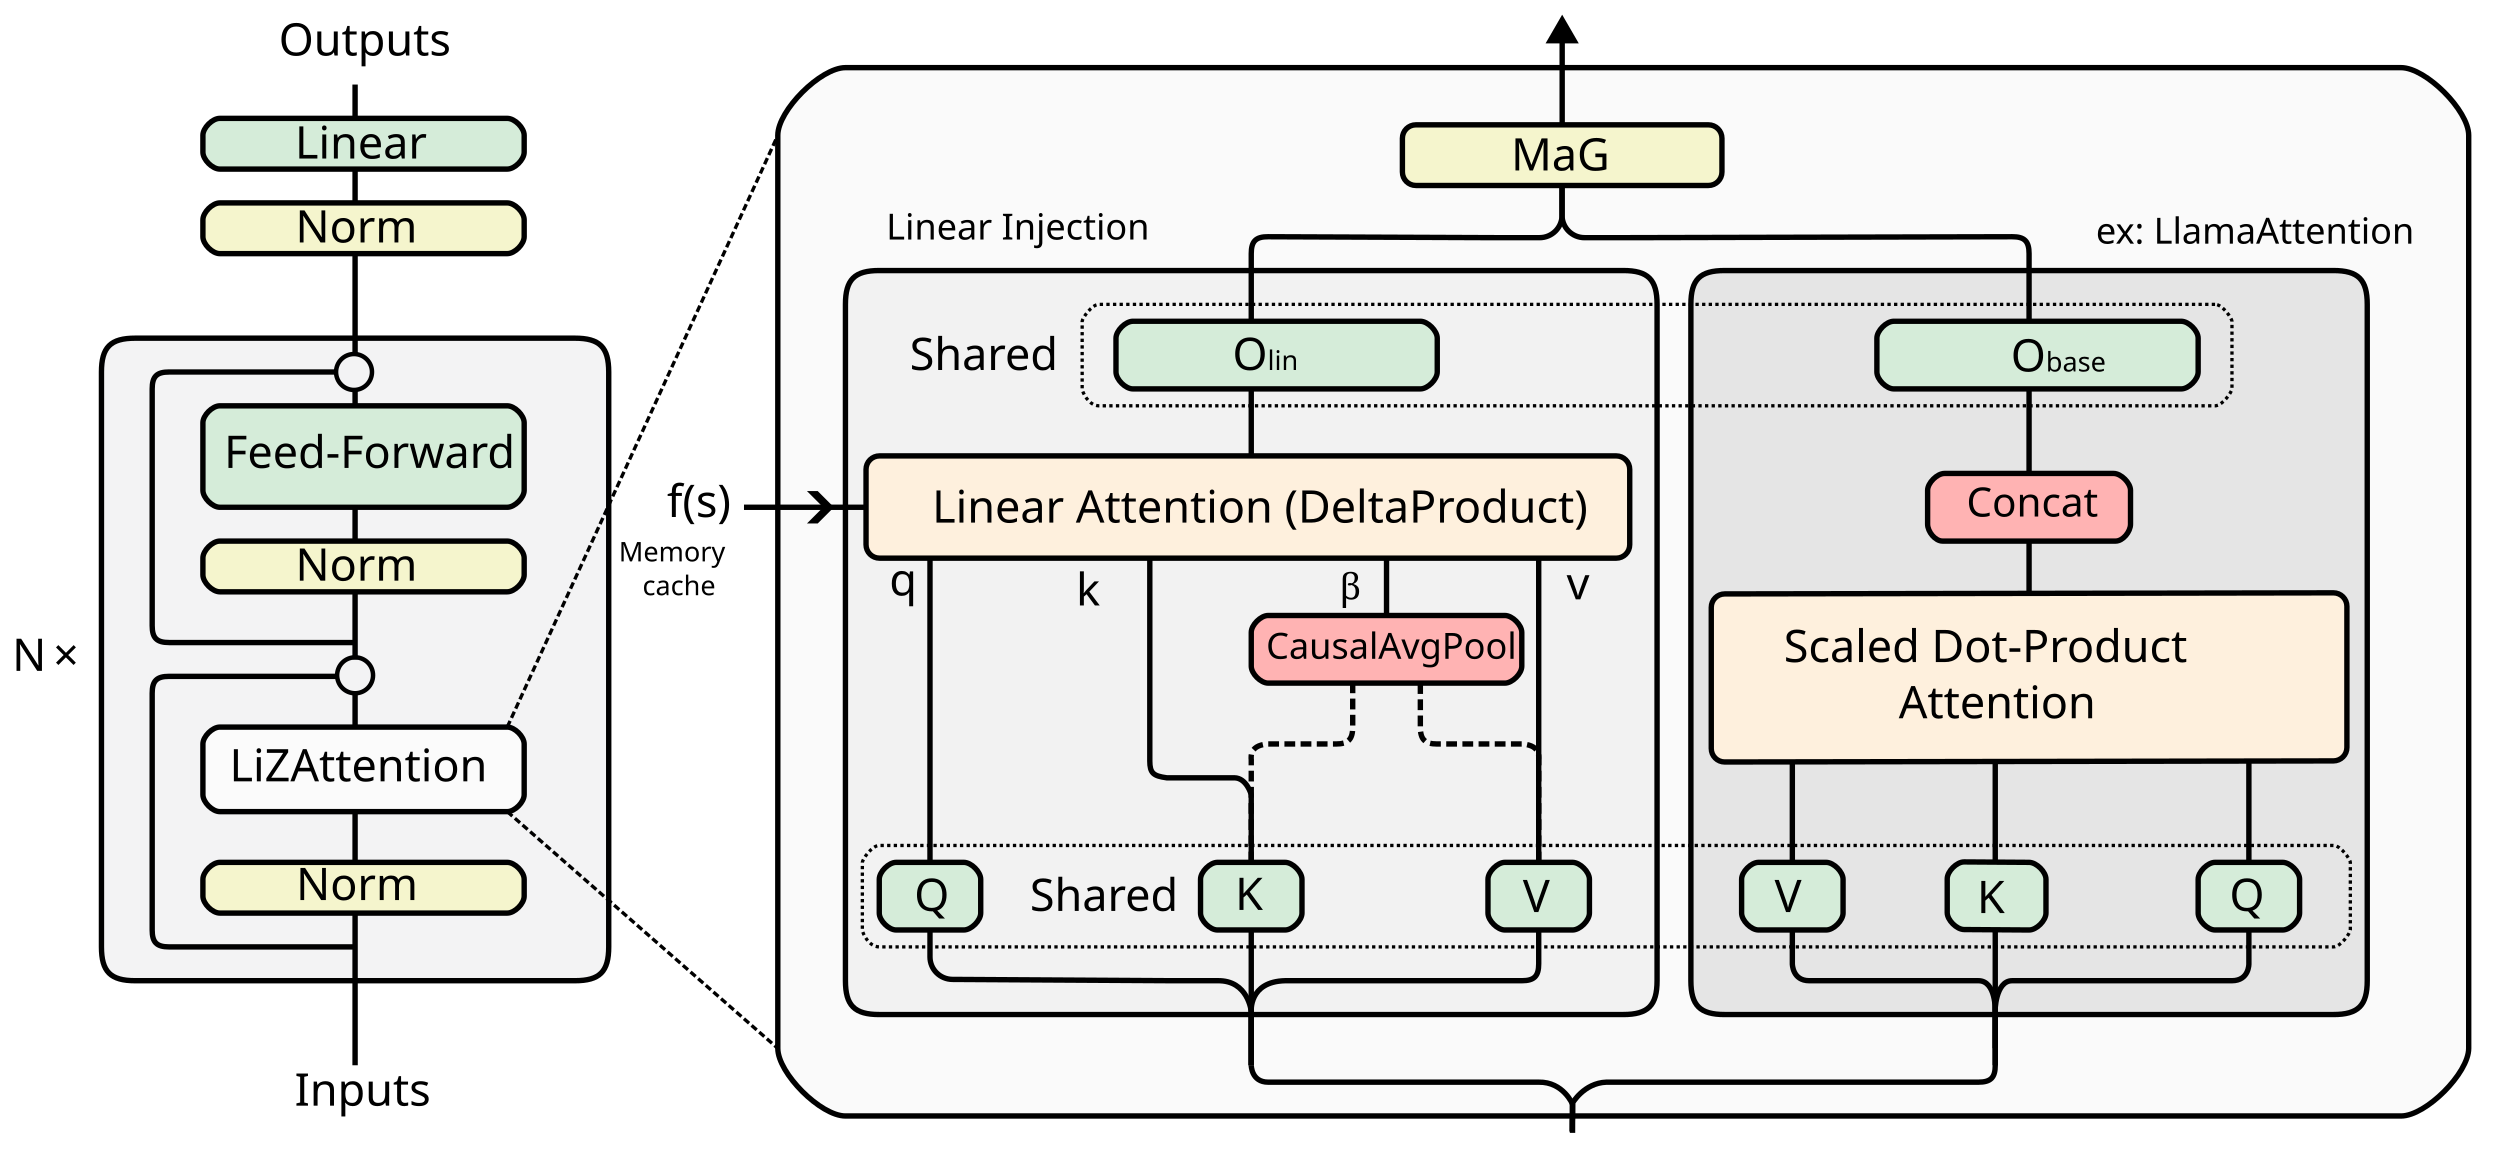
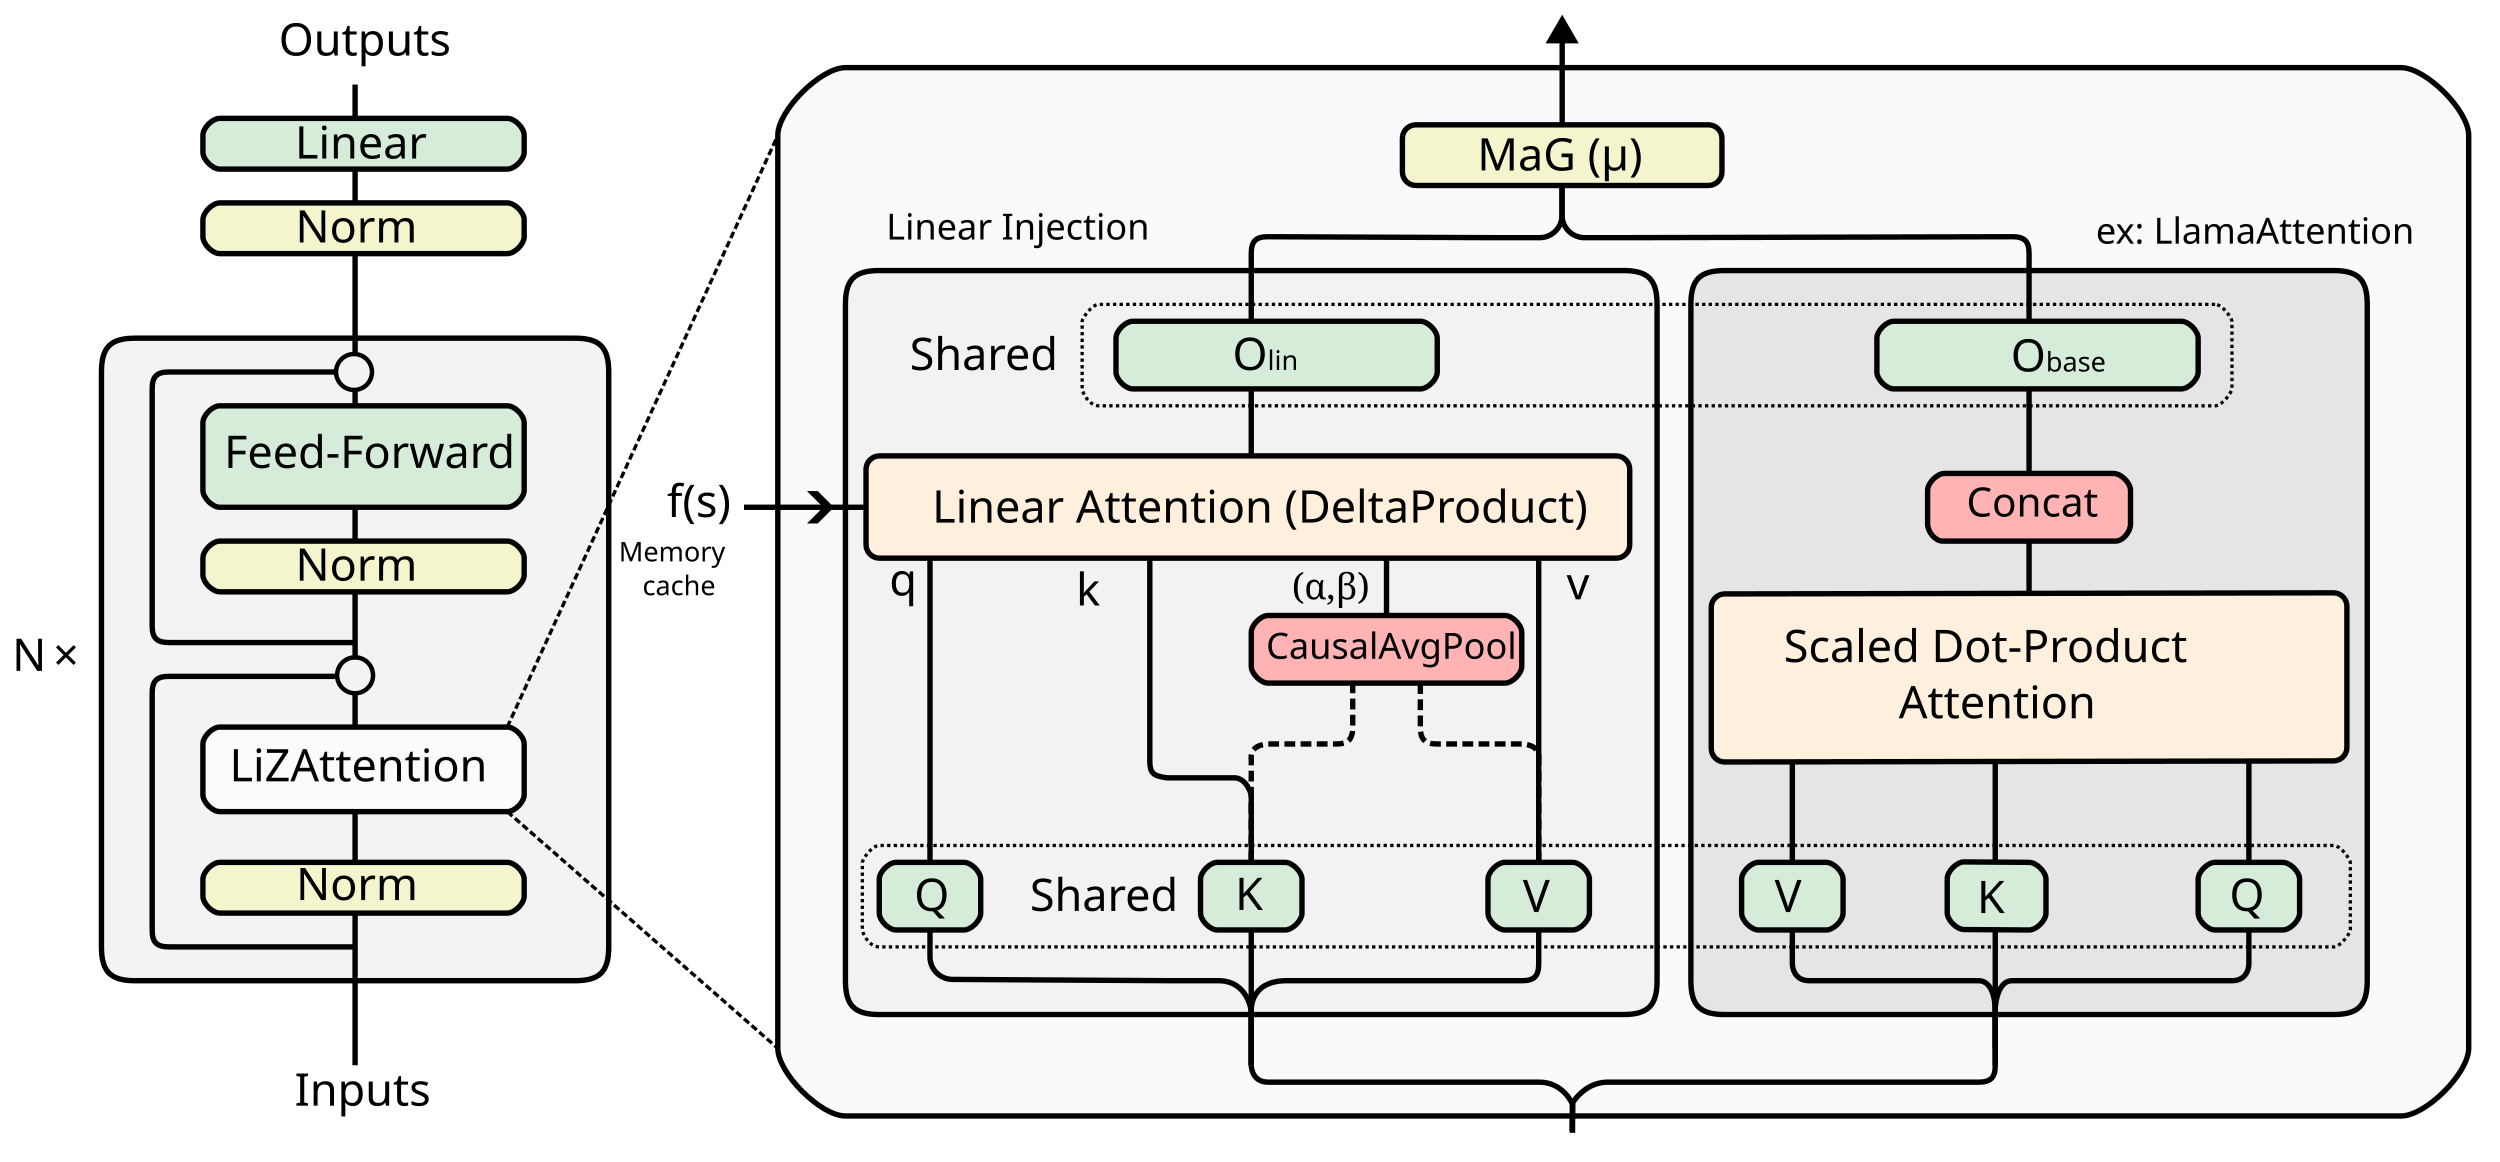
<svg xmlns="http://www.w3.org/2000/svg" version="1.1" id="svg2" width="739.257" height="343.426" viewBox="0 0 739.257 343.426">
  <defs id="defs6">
    <marker style="overflow:visible" id="TriangleStart" refX="0" refY="0" orient="auto-start-reverse" markerWidth="5.324" markerHeight="6.155" viewBox="0 0 5.324 6.155" preserveAspectRatio="xMidYMid">
      <path transform="scale(0.5)" style="fill:context-stroke;fill-rule:evenodd;stroke:context-stroke;stroke-width:1pt" d="M 5.77,0 -2.88,5 V -5 Z" id="path135" />
    </marker>
    <marker style="overflow:visible" id="Arrow4" refX="0" refY="0" orient="auto-start-reverse" markerWidth="5" markerHeight="6" viewBox="0 0 5 6" preserveAspectRatio="xMidYMid">
      <path style="fill:context-stroke;fill-rule:evenodd;stroke:none" d="m 1,0 -3,3 h -2 l 3,-3 -3,-3 h 2 z" id="path1741" />
    </marker>
    <rect x="43.6" y="86.323" width="766.903" height="521.003" id="rect663" />
    <clipPath clipPathUnits="userSpaceOnUse" id="clipPath1404">
      <g id="g1408">
        <path d="m 3.985,-5.585 c 0,2.201 -1.784,3.985 -3.985,3.985 -2.201,0 -3.985,-1.784 -3.985,-3.985 0,-2.201 1.784,-3.985 3.985,-3.985 2.201,0 3.985,1.784 3.985,3.985 z" id="path1406" />
      </g>
    </clipPath>
    <clipPath clipPathUnits="userSpaceOnUse" id="clipPath1424">
      <g id="g1428">
        <path d="m 3.985,63.971 c 0,2.201 -1.784,3.985 -3.985,3.985 -2.201,0 -3.985,-1.784 -3.985,-3.985 0,-2.201 1.784,-3.985 3.985,-3.985 2.201,0 3.985,1.784 3.985,3.985 z" id="path1426" />
      </g>
    </clipPath>
  </defs>
  <g id="g10" transform="matrix(1.333333,0,0,-1.333333,-25.36146,933.0923)">
    <path d="M 146.521,624.819 H 49.021 c -5.502,0 -7.5,-1.998 -7.5,-7.5 v -127.5 c 0,-5.502 1.998,-7.5 7.5,-7.5 H 146.521 c 5.502,0 7.5,1.998 7.5,7.5 v 127.5 c 0,5.502 -1.998,7.5 -7.5,7.5 z" style="fill:#f3f3f4;fill-opacity:1;fill-rule:nonzero;stroke:#000000;stroke-width:1.196;stroke-linecap:butt;stroke-linejoin:miter;stroke-miterlimit:10;stroke-dasharray:none;stroke-opacity:1" id="path22" />
    <text xml:space="preserve" transform="scale(1,-1)" style="font-style:normal;font-variant:normal;font-weight:normal;font-stretch:normal;font-size:9.963px;font-family:CMR10;-inkscape-font-specification:CMR10;writing-mode:lr-tb;fill:#000000;fill-opacity:1;fill-rule:nonzero;stroke:none" id="text38" x="21.715" y="-551.029">
      <tspan x="21.715" y="-551.029" id="tspan36" style="font-style:normal;font-variant:normal;font-weight:normal;font-stretch:normal;font-family:CMR10;-inkscape-font-specification:CMR10">N</tspan>
    </text>
    <text xml:space="preserve" transform="scale(1,-1)" style="font-style:normal;font-variant:normal;font-weight:normal;font-stretch:normal;font-size:9.963px;font-family:CMR10;-inkscape-font-specification:CMR10;writing-mode:lr-tb;fill:#000000;fill-opacity:1;fill-rule:nonzero;stroke:none" id="text42" x="30.806" y="-551.029">
      <tspan x="30.806" y="-551.029" id="tspan40" style="font-style:normal;font-variant:normal;font-weight:normal;font-stretch:normal;font-family:CMR10;-inkscape-font-specification:CMR10">×</tspan>
    </text>
    <text xml:space="preserve" transform="scale(1,-1)" style="font-style:normal;font-variant:normal;font-weight:normal;font-stretch:normal;font-size:9.963px;font-family:CMR10;-inkscape-font-specification:CMR10;writing-mode:lr-tb;fill:#000000;fill-opacity:1;fill-rule:nonzero;stroke:none" id="text58" x="84.354" y="-454.602">
      <tspan x="84.354 87.951 93.486 99.022 104.557 108.431" y="-454.602" id="tspan56">Inputs</tspan>
    </text>
    <path d="m 97.771,463.569 v 33.75" style="fill:none;stroke:#000000;stroke-width:1.196;stroke-linecap:butt;stroke-linejoin:miter;stroke-miterlimit:10;stroke-dasharray:none;stroke-opacity:1" id="path86" />
    <path d="M 131.521,538.569 H 67.771 c -1.651,0 -3.75,-2.099 -3.75,-3.75 v -11.25 c 0,-1.651 2.099,-3.75 3.75,-3.75 H 131.521 c 1.651,0 3.75,2.099 3.75,3.75 v 11.25 c 0,1.651 -2.099,3.75 -3.75,3.75 z" style="fill:#fbfbfb;fill-opacity:1;fill-rule:nonzero;stroke:#000000;stroke-width:1.196;stroke-linecap:butt;stroke-linejoin:miter;stroke-miterlimit:10;stroke-dasharray:none;stroke-opacity:1" id="path98" />
    <text xml:space="preserve" transform="scale(1,-1)" style="font-style:normal;font-variant:normal;font-weight:normal;font-stretch:normal;font-size:9.963px;font-family:CMR10;-inkscape-font-specification:CMR10;writing-mode:lr-tb;fill:#000000;fill-opacity:1;fill-rule:nonzero;stroke:none" id="text108" x="69.922" y="-526.539">
      <tspan x="69.922 76.148 78.916 85.004 92.197 96.071 99.946 104.373 109.63 113.504 116.272 121.253" y="-526.539" id="tspan106">LiZAttention</tspan>
    </text>
    <path d="m 97.771,508.569 v 11.25" style="fill:none;stroke:#000000;stroke-width:1.196;stroke-linecap:butt;stroke-linejoin:miter;stroke-miterlimit:10;stroke-dasharray:none;stroke-opacity:1" id="path116" />
    <path d="M 97.771,489.819 H 56.521 c -2.751,0 -3.75,0.999 -3.75,3.75 l 0,52.5 c 0,2.751 0.999,3.75 3.75,3.75 h 37.5" style="fill:none;stroke:#000000;stroke-width:1.196;stroke-linecap:butt;stroke-linejoin:miter;stroke-miterlimit:10;stroke-dasharray:none;stroke-opacity:1" id="path176" />
    <path d="m 97.771,579.819 v 7.5" style="fill:none;stroke:#000000;stroke-width:1.196;stroke-linecap:butt;stroke-linejoin:miter;stroke-miterlimit:10;stroke-dasharray:none;stroke-opacity:1" id="path200" />
    <path d="m 97.771,553.569 v 15" style="fill:none;stroke:#000000;stroke-width:1.196;stroke-linecap:butt;stroke-linejoin:miter;stroke-miterlimit:10;stroke-dasharray:none;stroke-opacity:1" id="path200-2" />
    <path d="m 97.771,538.569 v 7.5" style="fill:none;stroke:#000000;stroke-width:1.196;stroke-linecap:butt;stroke-linejoin:miter;stroke-miterlimit:10;stroke-dasharray:none;stroke-opacity:1" id="path200-2-9" />
    <path d="m 101.521,617.319 c 0,2.201 -1.784,3.985 -3.985,3.985 -2.201,0 -3.985,-1.784 -3.985,-3.985 0,-2.201 1.784,-3.985 3.985,-3.985 2.201,0 3.985,1.784 3.985,3.985 z" style="fill:none;stroke:#000000;stroke-width:0.996;stroke-linecap:butt;stroke-linejoin:miter;stroke-miterlimit:10;stroke-dasharray:none;stroke-opacity:1" id="path216" />
    <path d="m 101.756,550.054 c 0,2.201 -1.784,3.985 -3.985,3.985 -2.201,0 -3.985,-1.784 -3.985,-3.985 0,-2.201 1.784,-3.985 3.985,-3.985 2.201,0 3.985,1.784 3.985,3.985 z" style="fill:none;stroke:#000000;stroke-width:0.996;stroke-linecap:butt;stroke-linejoin:miter;stroke-miterlimit:10;stroke-dasharray:none;stroke-opacity:1" id="path216-1" />
    <path d="M 131.521,654.819 H 67.771 c -1.651,0 -3.75,-2.099 -3.75,-3.75 v -3.75 c 0,-1.651 2.099,-3.75 3.75,-3.75 H 131.521 c 1.651,0 3.75,2.099 3.75,3.75 v 3.75 c 0,1.651 -2.099,3.75 -3.75,3.75 z" style="fill:#f5f5cd;fill-opacity:1;fill-rule:nonzero;stroke:#000000;stroke-width:1.196;stroke-linecap:butt;stroke-linejoin:miter;stroke-miterlimit:10;stroke-dasharray:none;stroke-opacity:1" id="path228" />
    <text xml:space="preserve" transform="scale(1,-1)" style="font-style:normal;font-variant:normal;font-weight:normal;font-stretch:normal;font-size:9.963px;font-family:CMR10;-inkscape-font-specification:CMR10;writing-mode:lr-tb;fill:#000000;fill-opacity:1;fill-rule:nonzero;stroke:none" id="text238" x="62.545" y="-646.038">
      <tspan x="84.547 92.019 97 100.902" id="tspan236">Norm</tspan>
    </text>
    <path d="m 97.771,609.819 v 3.75" style="fill:none;stroke:#000000;stroke-width:1.196;stroke-linecap:butt;stroke-linejoin:miter;stroke-miterlimit:10;stroke-dasharray:none;stroke-opacity:1" id="path246" />
    <path d="M 97.771,557.319 H 56.521 c -2.751,0 -3.75,0.999 -3.75,3.75 v 52.5 c 0,2.751 0.999,3.75 3.75,3.75 h 36.75" style="fill:none;stroke:#000000;stroke-width:1.196;stroke-linecap:butt;stroke-linejoin:miter;stroke-miterlimit:10;stroke-dasharray:none;stroke-opacity:1" id="path250" />
    <path d="M 131.521,673.569 H 67.771 c -1.651,0 -3.75,-2.099 -3.75,-3.75 v -3.75 c 0,-1.651 2.099,-3.75 3.75,-3.75 H 131.521 c 1.651,0 3.75,2.099 3.75,3.75 v 3.75 c 0,1.651 -2.099,3.75 -3.75,3.75 z" style="fill:#d5ecd9;fill-opacity:1;fill-rule:nonzero;stroke:#000000;stroke-width:1.196;stroke-linecap:butt;stroke-linejoin:miter;stroke-miterlimit:10;stroke-dasharray:none;stroke-opacity:1" id="path256" />
    <text xml:space="preserve" transform="scale(1,-1)" style="font-style:normal;font-variant:normal;font-weight:normal;font-stretch:normal;font-size:9.963px;font-family:CMR10;-inkscape-font-specification:CMR10;writing-mode:lr-tb;fill:#000000;fill-opacity:1;fill-rule:nonzero;stroke:none" id="text266" x="84.437" y="-664.657">
      <tspan x="84.437 90.663 93.431 98.966 103.393 108.375" y="-664.657" id="tspan264">Linear</tspan>
    </text>
    <path d="m 97.771,621.069 0,22.5" style="fill:none;stroke:#000000;stroke-width:1.196;stroke-linecap:butt;stroke-linejoin:miter;stroke-miterlimit:10;stroke-dasharray:none;stroke-opacity:1" id="path274" />
    <path d="m 97.771,654.819 v 7.5" style="fill:none;stroke:#000000;stroke-width:1.196;stroke-linecap:butt;stroke-linejoin:miter;stroke-miterlimit:10;stroke-dasharray:none;stroke-opacity:1" id="path284" />
    <text xml:space="preserve" transform="scale(1,-1)" style="font-style:normal;font-variant:normal;font-weight:normal;font-stretch:normal;font-size:9.963px;font-family:CMR10;-inkscape-font-specification:CMR10;writing-mode:lr-tb;fill:#000000;fill-opacity:1;fill-rule:nonzero;stroke:none" id="text296" x="80.832" y="-687.5">
      <tspan x="80.832 88.581 94.117 97.991 103.526 109.061 112.936" y="-687.5" id="tspan294">Outputs</tspan>
    </text>
    <path d="m 97.771,673.569 v 7.5" style="fill:none;stroke:#000000;stroke-width:1.196;stroke-linecap:butt;stroke-linejoin:miter;stroke-miterlimit:10;stroke-dasharray:none;stroke-opacity:1" id="path304" />
    <path d="M 551.521,684.819 H 206.521 c -5.502,0 -15,-9.498 -15,-15 v -202.5 c 0,-5.502 9.498,-15 15,-15 h 345 c 5.502,0 15,9.498 15,15 v 202.5 c 0,5.502 -9.498,15 -15,15 z" style="fill:#fafafa;fill-opacity:1;fill-rule:nonzero;stroke:#000000;stroke-width:1.196;stroke-linecap:butt;stroke-linejoin:miter;stroke-miterlimit:10;stroke-dasharray:none;stroke-opacity:1" id="path316" />
    <path d="M 536.521,639.819 H 401.521 c -5.502,0 -7.5,-1.998 -7.5,-7.5 l 1e-5,-150 c 0,-5.502 1.998,-7.5 7.5,-7.5 l 135,-10e-6 c 5.502,0 7.5,1.998 7.5,7.5 l 0,150 c 0,5.502 -1.998,7.5 -7.5,7.5 z" style="fill:#e5e5e5;fill-opacity:1;fill-rule:nonzero;stroke:#000000;stroke-width:1.196;stroke-linecap:butt;stroke-linejoin:miter;stroke-miterlimit:10;stroke-dasharray:none;stroke-dashoffset:0;stroke-opacity:1" id="path316-5" />
    <path d="m 379.021,639.819 h -165 c -5.502,0 -7.5,-1.998 -7.5,-7.5 l 0,-150 c 0,-5.502 1.998,-7.5 7.5,-7.5 h 165 c 5.502,0 7.5,1.998 7.5,7.5 l 0,150 c 0,5.502 -1.998,7.5 -7.5,7.5 z" style="fill:#f2f2f2;fill-opacity:1;fill-rule:nonzero;stroke:#000000;stroke-width:1.196;stroke-linecap:butt;stroke-linejoin:miter;stroke-miterlimit:10;stroke-dasharray:none;stroke-dashoffset:0;stroke-opacity:1" id="path316-5-9" />
    <path d="m 360.271,508.569 v 22.5 c -0.138,0.097 1.008,3.484 -3.75,3.75 h -3.75 -15 c -2.751,0 -3.75,0.999 -3.75,3.75 l 0,9.75" style="fill:none;stroke:#000000;stroke-width:1.196;stroke-linecap:butt;stroke-linejoin:miter;stroke-miterlimit:10;stroke-dasharray:2.391, 1.196;stroke-dashoffset:0;stroke-opacity:1" id="path670-3-3" />
    <path d="m 334.021,628.569 h -63.75 c -1.651,0 -3.75,-2.099 -3.75,-3.75 v -7.5 c 0,-1.651 2.099,-3.75 3.75,-3.75 h 63.75 c 1.651,0 3.75,2.099 3.75,3.75 v 7.5 c 0,1.651 -2.099,3.75 -3.75,3.75 z" style="fill:#d5ecd9;fill-opacity:1;fill-rule:nonzero;stroke:#000000;stroke-width:1.196;stroke-linecap:butt;stroke-linejoin:miter;stroke-miterlimit:10;stroke-dasharray:none;stroke-opacity:1" id="path696-5-3" />
    <path d="M 377.467,598.711 H 214.077 c -1.651,0 -2.989,-1.338 -2.989,-2.989 v -16.7 c 0,-1.651 1.338,-2.989 2.989,-2.989 H 377.467 c 1.651,0 2.989,1.338 2.989,2.989 v 16.7 c 0,1.651 -1.338,2.989 -2.989,2.989 z" style="fill:#fef0dd;fill-opacity:1;fill-rule:nonzero;stroke:#000000;stroke-width:1.196;stroke-linecap:butt;stroke-linejoin:miter;stroke-miterlimit:10;stroke-dasharray:none;stroke-opacity:1" id="path328" />
    <text xml:space="preserve" transform="scale(1,-1)" style="font-style:normal;font-variant:normal;font-weight:normal;font-stretch:normal;font-size:9.963px;font-family:CMR10;-inkscape-font-specification:CMR10;writing-mode:lr-tb;fill:#000000;fill-opacity:1;fill-rule:nonzero;stroke:none" id="text338" x="225.747" y="-583.913">
      <tspan id="tspan336" x="225.747" y="-583.913">Linear Attention (DeltaProduct)</tspan>
    </text>
    <path d="m 536.521,568.343 -134.991,-0.241 c -1.651,-0.003 -2.989,-1.338 -2.989,-2.989 v -31.296 c 0,-1.651 1.338,-2.992 2.989,-2.989 l 134.991,0.241 c 1.651,0.003 2.989,1.338 2.989,2.989 v 31.296 c 0,1.651 -1.338,2.992 -2.989,2.989 z" style="fill:#fef0dd;fill-opacity:1;fill-rule:nonzero;stroke:#000000;stroke-width:1.196;stroke-linecap:butt;stroke-linejoin:miter;stroke-miterlimit:10;stroke-dasharray:none;stroke-opacity:1" id="path328-2" />
    <text xml:space="preserve" transform="scale(1,-1)" style="font-style:normal;font-variant:normal;font-weight:normal;font-stretch:normal;font-size:9.963px;font-family:CMR10;-inkscape-font-specification:CMR10;writing-mode:lr-tb;fill:#000000;fill-opacity:1;fill-rule:nonzero;stroke:none" id="text338-3" x="468.437" y="-552.981">
      <tspan id="tspan336-7" x="468.437" y="-552.981" style="text-align:center;text-anchor:middle">Scaled Dot-Product</tspan>
      <tspan x="468.437" y="-540.528" id="tspan6583" style="text-align:center;text-anchor:middle">Attention</tspan>
    </text>
    <path d="m 326.521,561.069 v 7.5 7.5" style="fill:none;stroke:#000000;stroke-width:1.196;stroke-linecap:butt;stroke-linejoin:miter;stroke-miterlimit:10;stroke-dasharray:none;stroke-opacity:1" id="path418-3" />
    <path d="m 469.021,567.819 v 12" style="fill:none;stroke:#000000;stroke-width:1.196;stroke-linecap:butt;stroke-linejoin:miter;stroke-miterlimit:10;stroke-dasharray:none;stroke-opacity:1" id="path418-3-4" />
    <path d="m 469.021,592.569 v 21" style="fill:none;stroke:#000000;stroke-width:1.196;stroke-linecap:butt;stroke-linejoin:miter;stroke-miterlimit:10;stroke-dasharray:none;stroke-opacity:1" id="path418-3-4-8" />
    <text xml:space="preserve" transform="scale(1,-1)" style="font-style:normal;font-variant:normal;font-weight:normal;font-stretch:normal;font-size:9.963px;font-family:CMR10;-inkscape-font-specification:CMR10;writing-mode:lr-tb;fill:#000000;fill-opacity:1;fill-rule:nonzero;stroke:none" id="text448" x="366.462" y="-566.904">
      <tspan x="366.462" y="-566.904" id="tspan446" style="font-style:normal;font-variant:normal;font-weight:normal;font-stretch:normal;font-family:CMR10;-inkscape-font-specification:CMR10">v</tspan>
    </text>
    <path d="m 352.771,563.319 h -52.5 c -1.651,0 -3.75,-2.099 -3.75,-3.75 v -7.5 c 0,-1.651 2.099,-3.75 3.75,-3.75 h 52.5 c 1.651,0 3.75,2.099 3.75,3.75 v 7.5 c 0,1.651 -2.099,3.75 -3.75,3.75 z" style="fill:#ffb3b3;fill-opacity:1;fill-rule:nonzero;stroke:#000000;stroke-width:1.196;stroke-linecap:butt;stroke-linejoin:miter;stroke-miterlimit:10;stroke-dasharray:none;stroke-opacity:1" id="path468" />
    <text xml:space="preserve" transform="scale(1,-1)" style="font-style:normal;font-variant:normal;font-weight:normal;font-stretch:normal;font-size:8px;font-family:CMR10;-inkscape-font-specification:CMR10;writing-mode:lr-tb;fill:#000000;fill-opacity:1;fill-rule:nonzero;stroke:none" id="text478" x="299.822" y="-553.718">
      <tspan id="tspan476" style="font-style:normal;font-variant:normal;font-weight:normal;font-stretch:normal;font-size:8px;font-family:CMR10;-inkscape-font-specification:CMR10" x="299.822" y="-553.718">CausalAvgPool</tspan>
    </text>
    <path d="m 487.771,594.819 h -37.5 c -1.651,0 -3.75,-2.099 -3.75,-3.75 v -7.5 c 0,-1.651 1.663,-3.75 3.314,-3.75 h 38.372 c 1.651,0 3.314,2.099 3.314,3.75 v 7.5 c 0,1.651 -2.099,3.75 -3.75,3.75 z" style="fill:#ffb3b3;fill-opacity:1;fill-rule:nonzero;stroke:#000000;stroke-width:1.196;stroke-linecap:butt;stroke-linejoin:miter;stroke-miterlimit:10;stroke-dasharray:none;stroke-opacity:1" id="path468-2" />
    <text xml:space="preserve" transform="scale(1,-1)" style="font-style:normal;font-variant:normal;font-weight:normal;font-stretch:normal;font-size:8.966px;font-family:CMR10;-inkscape-font-specification:CMR10;writing-mode:lr-tb;fill:#000000;fill-opacity:1;fill-rule:nonzero;stroke:none" id="text478-8" x="455.145" y="-585.266">
      <tspan id="tspan476-9" style="font-style:normal;font-variant:normal;font-weight:normal;font-stretch:normal;font-family:CMR10;-inkscape-font-specification:CMR10" x="455.145" y="-585.266">Concat</tspan>
    </text>
    <path d="m 296.521,463.569 c 0.001,9.769 0,19.051 0,30" style="fill:none;stroke:#000000;stroke-width:1.196;stroke-linecap:butt;stroke-linejoin:miter;stroke-miterlimit:10;stroke-dasharray:none;stroke-opacity:1" id="path490" />
    <path d="m 232.771,508.569 h -15 c -1.651,0 -3.75,-2.099 -3.75,-3.75 v -7.5 c 0,-1.651 2.099,-3.75 3.75,-3.75 h 15 c 1.651,0 3.75,2.099 3.75,3.75 v 7.5 c 0,1.651 -2.099,3.75 -3.75,3.75 z" style="fill:#d5ecd9;fill-opacity:1;fill-rule:nonzero;stroke:#000000;stroke-width:1.196;stroke-linecap:butt;stroke-linejoin:miter;stroke-miterlimit:10;stroke-dasharray:none;stroke-opacity:1" id="path496" />
    <text xml:space="preserve" transform="scale(1,-1)" style="font-style:normal;font-variant:normal;font-weight:normal;font-stretch:normal;font-size:9.963px;font-family:CMR10;-inkscape-font-specification:CMR10;writing-mode:lr-tb;fill:#000000;fill-opacity:1;fill-rule:nonzero;stroke:none" id="text506" x="221.778" y="-497.795">
      <tspan x="221.778" y="-497.795" id="tspan504" style="font-style:normal;font-variant:normal;font-weight:normal;font-stretch:normal;font-family:CMR10;-inkscape-font-specification:CMR10">Q</tspan>
    </text>
    <path d="m 525.271,508.569 h -15 c -1.651,0 -3.75,-2.099 -3.75,-3.75 v -7.5 c 0,-1.651 2.099,-3.75 3.75,-3.75 h 15 c 1.651,0 3.75,2.099 3.75,3.75 v 7.5 c 0,1.651 -2.099,3.75 -3.75,3.75 z" style="fill:#d5ecd9;fill-opacity:1;fill-rule:nonzero;stroke:#000000;stroke-width:1.196;stroke-linecap:butt;stroke-linejoin:miter;stroke-miterlimit:10;stroke-dasharray:none;stroke-opacity:1" id="path496-6" />
    <text xml:space="preserve" transform="scale(1,-1)" style="font-style:normal;font-variant:normal;font-weight:normal;font-stretch:normal;font-size:9.963px;font-family:CMR10;-inkscape-font-specification:CMR10;writing-mode:lr-tb;fill:#000000;fill-opacity:1;fill-rule:nonzero;stroke:none" id="text506-3" x="513.462" y="-497.795">
      <tspan x="513.462" y="-497.795" id="tspan504-2" style="font-style:normal;font-variant:normal;font-weight:normal;font-stretch:normal;font-family:CMR10;-inkscape-font-specification:CMR10">Q</tspan>
    </text>
    <path d="m 225.271,508.569 0,52.5 v 15" style="fill:none;stroke:#000000;stroke-width:1.196;stroke-linecap:butt;stroke-linejoin:miter;stroke-miterlimit:10;stroke-dasharray:none;stroke-opacity:1" id="path550" />
    <text xml:space="preserve" transform="scale(1,-1)" style="font-style:normal;font-variant:normal;font-weight:normal;font-stretch:normal;font-size:9.963px;font-family:CMR10;-inkscape-font-specification:CMR10;writing-mode:lr-tb;fill:#000000;fill-opacity:1;fill-rule:nonzero;stroke:none" id="text568" x="216.253" y="-567.761">
      <tspan x="216.253" y="-567.761" id="tspan566" style="font-style:normal;font-variant:normal;font-weight:normal;font-stretch:normal;font-family:CMR10;-inkscape-font-specification:CMR10">q</tspan>
    </text>
    <path d="m 296.521,463.569 c 0,5.646 0.001,6.238 0.001,11.884 v 0 c 0,0 -0.623,7.011 -7.501,6.866 v 0 h -9.963 l -48.806,0.291 c -2.751,0.016 -4.981,2.23 -4.981,4.981 v 5.978" style="fill:none;stroke:#000000;stroke-width:1.196;stroke-linecap:butt;stroke-linejoin:miter;stroke-miterlimit:10;stroke-dasharray:none;stroke-opacity:1" id="path580" />
    <path d="m 360.271,508.569 0,67.5" style="fill:none;stroke:#000000;stroke-width:1.196;stroke-linecap:butt;stroke-linejoin:miter;stroke-miterlimit:10;stroke-dasharray:none;stroke-opacity:1" id="path640" />
    <path d="m 416.521,508.569 v 22.5" style="fill:none;stroke:#000000;stroke-width:1.196;stroke-linecap:butt;stroke-linejoin:miter;stroke-miterlimit:10;stroke-dasharray:none;stroke-opacity:1" id="path640-1" />
    <path d="m 461.521,508.569 v 22.5" style="fill:none;stroke:#000000;stroke-width:1.196;stroke-linecap:butt;stroke-linejoin:miter;stroke-miterlimit:10;stroke-dasharray:none;stroke-opacity:1" id="path640-1-9" />
    <path d="m 517.771,508.569 v 22.5" style="fill:none;stroke:#000000;stroke-width:1.196;stroke-linecap:butt;stroke-linejoin:miter;stroke-miterlimit:10;stroke-dasharray:none;stroke-opacity:1" id="path640-1-1" />
-     <text xml:space="preserve" transform="scale(1,-1)" style="font-style:normal;font-variant:normal;font-weight:normal;font-stretch:normal;font-size:8px;font-family:CMR10;-inkscape-font-specification:CMR10;writing-mode:lr-tb;fill:#000000;fill-opacity:1;fill-rule:nonzero;stroke:none" id="text658" x="316.021" y="-566.904">
-       <tspan x="316.021" y="-566.904" id="tspan656" style="font-style:normal;font-variant:normal;font-weight:normal;font-stretch:normal;font-size:8px;font-family:serif;-inkscape-font-specification:serif">β</tspan>
+     <text xml:space="preserve" transform="scale(1,-1)" style="font-style:normal;font-variant:normal;font-weight:normal;font-stretch:normal;font-size:8px;font-family:CMR10;-inkscape-font-specification:CMR10;writing-mode:lr-tb;fill:#000000;fill-opacity:1;fill-rule:nonzero;stroke:none" id="text658" x="305.521" y="-566.904">
+       <tspan x="305.521" y="-566.904" id="tspan656" style="font-style:normal;font-variant:normal;font-weight:normal;font-stretch:normal;font-size:8px;font-family:serif;-inkscape-font-specification:serif">(α,β)</tspan>
    </text>
    <path d="m 296.521,463.569 0.001,11.884 v 0 c 0,0 -0.616,6.66 7.499,6.866 v 0 h 9.963 42.537 c 2.751,0 3.75,0.999 3.75,3.75 v 7.5" style="fill:none;stroke:#000000;stroke-width:1.196;stroke-linecap:butt;stroke-linejoin:miter;stroke-miterlimit:10;stroke-dasharray:none;stroke-opacity:1" id="path670" />
    <path d="m 461.521,467.319 c 0,8.75 0,17.5 0,26.25" style="fill:none;stroke:#000000;stroke-width:1.196;stroke-linecap:butt;stroke-linejoin:miter;stroke-miterlimit:10;stroke-dasharray:none;stroke-opacity:1" id="path490-6" />
    <path d="m 461.521,463.569 -0.001,11.884 v 0 c -0.093,-0.114 0.001,6.866 3.751,6.866 h 12.528 36.222 c 3.833,0.016 3.75,3.75 3.75,3.75 v 7.5" style="fill:none;stroke:#000000;stroke-width:1.196;stroke-linecap:butt;stroke-linejoin:miter;stroke-miterlimit:10;stroke-dasharray:none;stroke-opacity:1" id="path580-1" />
    <path d="m 461.521,467.319 v 8.25 c 0,0 0.203,6.768 -3.75,6.75 h -9.86 -27.64 c -3.75,0 -3.75,3.75 -3.75,3.75 v 7.5" style="fill:none;stroke:#000000;stroke-width:1.196;stroke-linecap:butt;stroke-linejoin:miter;stroke-miterlimit:10;stroke-dasharray:none;stroke-opacity:1" id="path670-5" />
    <path d="m 365.447,669.029 v -6.974 -9.963 0 c 0,-2.751 -2.23,-4.981 -4.981,-4.981 v 0 h -9.963 l -50.232,0.208 c -2.751,0.011 -3.75,-0.999 -3.75,-3.75 v -15" style="fill:none;stroke:#000000;stroke-width:1.196;stroke-linecap:butt;stroke-linejoin:miter;stroke-miterlimit:10;stroke-dasharray:none;stroke-opacity:1" id="path580-62" />
    <path d="m 365.447,669.029 v -6.974 -9.963 0 c 0,-2.751 2.23,-4.981 4.981,-4.981 v 0 h 9.963 l 84.88,0.208 c 2.751,0.007 3.75,-0.999 3.75,-3.75 v -15" style="fill:none;stroke:#000000;stroke-width:1.196;stroke-linecap:butt;stroke-linejoin:miter;stroke-miterlimit:10;stroke-dasharray:none;stroke-opacity:1" id="path670-9" />
    <path d="m 296.521,508.569 v 22.5 c 0.138,0.097 -1.008,3.484 3.75,3.75 h 3.75 11.25 c 2.751,0 3.75,0.999 3.75,3.75 l 0,9.75" style="fill:none;stroke:#000000;stroke-width:1.196;stroke-linecap:butt;stroke-linejoin:miter;stroke-miterlimit:10;stroke-dasharray:2.391, 1.196;stroke-dashoffset:0;stroke-opacity:1" id="path670-3" />
    <text xml:space="preserve" transform="scale(1,-1)" style="font-style:normal;font-variant:normal;font-weight:normal;font-stretch:normal;font-size:9.963px;font-family:CMR10;-inkscape-font-specification:CMR10;writing-mode:lr-tb;fill:#000000;fill-opacity:1;fill-rule:nonzero;stroke:none" id="text706" x="292.35" y="-617.759">
      <tspan id="tspan704" x="292.35" y="-617.759">O<tspan style="font-size:6px" id="tspan6154">lin</tspan>
      </tspan>
    </text>
    <path d="m 502.771,628.569 h -63.75 c -1.651,0 -3.75,-2.099 -3.75,-3.75 v -7.5 c 0,-1.651 2.099,-3.75 3.75,-3.75 h 63.75 c 1.651,0 3.75,2.099 3.75,3.75 v 7.5 c 0,1.651 -2.099,3.75 -3.75,3.75 z" style="fill:#d5ecd9;fill-opacity:1;fill-rule:nonzero;stroke:#000000;stroke-width:1.196;stroke-linecap:butt;stroke-linejoin:miter;stroke-miterlimit:10;stroke-dasharray:none;stroke-opacity:1" id="path696-5" />
    <text xml:space="preserve" transform="scale(1,-1)" style="font-style:normal;font-variant:normal;font-weight:normal;font-stretch:normal;font-size:9.963px;font-family:CMR10;-inkscape-font-specification:CMR10;writing-mode:lr-tb;fill:#000000;fill-opacity:1;fill-rule:nonzero;stroke:none" id="text706-9" x="464.965" y="-617.431">
      <tspan id="tspan704-2" x="464.965" y="-617.431">O<tspan style="font-size:6px" id="tspan6156">base</tspan>
      </tspan>
    </text>
    <text xml:space="preserve" transform="scale(1,-1)" style="font-style:normal;font-variant:normal;font-weight:normal;font-stretch:normal;font-size:9.963px;font-family:CMR10;-inkscape-font-specification:CMR10;writing-mode:lr-tb;fill:#000000;fill-opacity:1;fill-rule:nonzero;stroke:none" id="text706-9-0" x="220.774" y="-617.759">
      <tspan id="tspan704-2-6" x="220.774" y="-617.759">Shared</tspan>
    </text>
    <text xml:space="preserve" transform="scale(1,-1)" style="font-style:normal;font-variant:normal;font-weight:normal;font-stretch:normal;font-size:9.963px;font-family:CMR10;-inkscape-font-specification:CMR10;writing-mode:lr-tb;fill:#000000;fill-opacity:1;fill-rule:nonzero;stroke:none" id="text706-9-0-1" x="247.427" y="-497.795">
      <tspan id="tspan704-2-6-5" x="247.427" y="-497.795">Shared</tspan>
    </text>
    <text xml:space="preserve" transform="scale(1,-1)" style="font-style:normal;font-variant:normal;font-weight:normal;font-stretch:normal;font-size:9.963px;font-family:CMR10;-inkscape-font-specification:CMR10;writing-mode:lr-tb;fill:#000000;fill-opacity:1;fill-rule:nonzero;stroke:none" id="text732" x="257.678" y="-565.54">
      <tspan x="257.678" y="-565.54" id="tspan730" style="font-style:normal;font-variant:normal;font-weight:normal;font-stretch:normal;font-family:CMR10;-inkscape-font-specification:CMR10">k</tspan>
    </text>
    <path d="m 296.521,598.569 v 15" style="fill:none;stroke:#000000;stroke-width:1.196;stroke-linecap:butt;stroke-linejoin:miter;stroke-miterlimit:10;stroke-dasharray:none;stroke-opacity:1" id="path740" />
    <path d="m 184.021,587.319 18.75,0 8.25,-3e-5" style="fill:none;stroke:#000000;stroke-width:1.196;stroke-linecap:butt;stroke-linejoin:miter;stroke-miterlimit:10;stroke-dasharray:none;stroke-opacity:1;marker-mid:url(#Arrow4)" id="path770" />
    <text xml:space="preserve" transform="scale(1,-1)" style="font-style:normal;font-variant:normal;font-weight:normal;font-stretch:normal;font-size:9.963px;font-family:CMR10;-inkscape-font-specification:CMR10;writing-mode:lr-tb;fill:#000000;fill-opacity:1;fill-rule:nonzero;stroke:none" id="text788" x="166.932" y="-585.158">
      <tspan x="166.932" y="-585.158" id="tspan786" style="font-style:normal;font-variant:normal;font-weight:normal;font-stretch:normal;font-family:CMR10;-inkscape-font-specification:CMR10">f(s)</tspan>
    </text>
    <text xml:space="preserve" transform="matrix(0.75,0,0,-0.75,0,792)" id="text661" style="font-style:normal;font-variant:normal;font-weight:normal;font-stretch:normal;font-size:13.333px;line-height:1.25;font-family:CMR10;-inkscape-font-specification:CMR10;letter-spacing:0px;word-spacing:0px;white-space:pre;shape-inside:url(#rect663);display:inline" />
    <path d="m 296.521,508.569 v 15 c 0,0 -0.998,3.722 -3.75,3.75 l -15,0 c -2.94,0.415 -3.75,0.999 -3.75,3.75 v 30 15" style="fill:none;stroke:#000000;stroke-width:1.196;stroke-linecap:butt;stroke-linejoin:miter;stroke-miterlimit:10;stroke-dasharray:none;stroke-opacity:1" id="path580-6" />
    <path d="m 397.921,672.134 h -64.889 c -1.651,0 -2.989,-1.338 -2.989,-2.989 v -7.471 c 0,-1.651 1.338,-2.989 2.989,-2.989 h 64.889 c 1.651,0 2.989,1.338 2.989,2.989 v 7.471 c 0,1.651 -1.338,2.989 -2.989,2.989 z" style="fill:#f5f5cd;fill-opacity:1;fill-rule:nonzero;stroke:#000000;stroke-width:1.196;stroke-linecap:butt;stroke-linejoin:miter;stroke-miterlimit:10;stroke-dasharray:none;stroke-opacity:1" id="path228-8" />
-     <text xml:space="preserve" transform="scale(1,-1)" style="font-style:normal;font-variant:normal;font-weight:normal;font-stretch:normal;font-size:9.963px;font-family:CMR10;-inkscape-font-specification:CMR10;writing-mode:lr-tb;fill:#000000;fill-opacity:1;fill-rule:nonzero;stroke:none" id="text238-7" x="354.147" y="-662.005">
-       <tspan id="tspan236-9" x="354.147" y="-662.005">MaG</tspan>
+     <text xml:space="preserve" transform="scale(1,-1)" style="font-style:normal;font-variant:normal;font-weight:normal;font-stretch:normal;font-size:9.963px;font-family:CMR10;-inkscape-font-specification:CMR10;writing-mode:lr-tb;fill:#000000;fill-opacity:1;fill-rule:nonzero;stroke:none" id="text238-7" x="346.647" y="-662.005">
+       <tspan id="tspan236-9" x="346.647" y="-662.005">MaG (μ)</tspan>
    </text>
    <path d="m 365.476,672.134 0,20.185" style="fill:none;stroke:#000000;stroke-width:1.196;stroke-linecap:butt;stroke-linejoin:miter;stroke-miterlimit:10;stroke-dasharray:none;stroke-opacity:1;marker-end:url(#TriangleStart)" id="path274-2" />
    <path style="fill:none;stroke:#000000;stroke-width:0.75px;stroke-linecap:butt;stroke-linejoin:miter;stroke-dasharray:1.5, 0.75;stroke-dashoffset:0;stroke-opacity:1" d="m 131.521,538.569 60,131.25" id="path4362" />
    <path style="fill:none;stroke:#000000;stroke-width:0.75px;stroke-linecap:butt;stroke-linejoin:miter;stroke-dasharray:1.5, 0.75;stroke-dashoffset:0;stroke-opacity:1" d="m 131.521,519.819 60,-52.5" id="path4364" />
    <path d="M 536.521,512.319 H 214.021 c -1.656,0 -3.75,-3.129 -3.75,-3.75 v -15 c 0,-0.621 1.389,-3.75 3.75,-3.75 h 322.5 c 1.656,0 3.75,3.129 3.75,3.75 v 15 c 0,0.621 -2.094,3.75 -3.75,3.75 z" style="fill:none;fill-opacity:1;fill-rule:nonzero;stroke:#000000;stroke-width:0.734;stroke-linecap:butt;stroke-linejoin:miter;stroke-miterlimit:10;stroke-dasharray:0.734, 0.734;stroke-dashoffset:0;stroke-opacity:1" id="path328-2-3" />
    <path d="m 510.271,632.319 -247.5,0 c -1.656,0 -3.75,-3.129 -3.75,-3.75 v -15 c 0,-0.621 1.389,-3.75 3.75,-3.75 l 247.5,0 c 1.656,0 3.75,3.129 3.75,3.75 v 15 c 0,0.621 -2.094,3.75 -3.75,3.75 z" style="fill:none;fill-opacity:1;fill-rule:nonzero;stroke:#000000;stroke-width:0.734;stroke-linecap:butt;stroke-linejoin:miter;stroke-miterlimit:10;stroke-dasharray:0.734, 0.734;stroke-dashoffset:0;stroke-opacity:1" id="path328-2-3-2" />
    <path d="M 131.521,579.819 H 67.771 c -1.651,0 -3.75,-2.099 -3.75,-3.75 v -3.75 c 0,-1.651 2.099,-3.75 3.75,-3.75 H 131.521 c 1.651,0 3.75,2.099 3.75,3.75 v 3.75 c 0,1.651 -2.099,3.75 -3.75,3.75 z" style="fill:#f5f5cd;fill-opacity:1;fill-rule:nonzero;stroke:#000000;stroke-width:1.196;stroke-linecap:butt;stroke-linejoin:miter;stroke-miterlimit:10;stroke-dasharray:none;stroke-opacity:1" id="path228-9" />
    <path d="M 131.521,508.569 H 67.771 c -1.651,0 -3.75,-2.099 -3.75,-3.75 v -3.75 c 0,-1.651 2.099,-3.75 3.75,-3.75 H 131.521 c 1.651,0 3.75,2.099 3.75,3.75 v 3.75 c 0,1.651 -2.099,3.75 -3.75,3.75 z" style="fill:#f5f5cd;fill-opacity:1;fill-rule:nonzero;stroke:#000000;stroke-width:1.196;stroke-linecap:butt;stroke-linejoin:miter;stroke-miterlimit:10;stroke-dasharray:none;stroke-opacity:1" id="path228-9-3" />
    <text xml:space="preserve" transform="scale(1,-1)" style="font-style:normal;font-variant:normal;font-weight:normal;font-stretch:normal;font-size:9.963px;font-family:CMR10;-inkscape-font-specification:CMR10;writing-mode:lr-tb;fill:#000000;fill-opacity:1;fill-rule:nonzero;stroke:none" id="text154" x="62.545" y="-571.038">
      <tspan x="84.547 92.019 97 100.902" id="tspan152">Norm</tspan>
    </text>
    <path d="M 131.521,609.819 H 67.771 c -1.651,0 -3.75,-2.099 -3.75,-3.75 v -15 c 0,-1.651 2.099,-3.75 3.75,-3.75 H 131.521 c 1.651,0 3.75,2.099 3.75,3.75 v 15 c 0,1.651 -2.099,3.75 -3.75,3.75 z" style="fill:#d5ecd9;fill-opacity:1;fill-rule:nonzero;stroke:#000000;stroke-width:1.196;stroke-linecap:butt;stroke-linejoin:miter;stroke-miterlimit:10;stroke-dasharray:none;stroke-opacity:1" id="path256-7" />
    <text xml:space="preserve" transform="scale(1,-1)" style="font-style:normal;font-variant:normal;font-weight:normal;font-stretch:normal;font-size:9.963px;font-family:CMR10;-inkscape-font-specification:CMR10;writing-mode:lr-tb;fill:#000000;fill-opacity:1;fill-rule:nonzero;stroke:none" id="text192" x="68.719" y="-596.039">
      <tspan x="68.719 74.395 78.823 83.25 88.785 92.106 97.773 102.754 106.656 113.582 118.564 122.466" y="-596.039" id="tspan190">Feed-Forward</tspan>
    </text>
    <text xml:space="preserve" transform="scale(1,-1)" style="font-style:normal;font-variant:normal;font-weight:normal;font-stretch:normal;font-size:9.963px;font-family:CMR10;-inkscape-font-specification:CMR10;writing-mode:lr-tb;fill:#000000;fill-opacity:1;fill-rule:nonzero;stroke:none" id="text78" x="62.681" y="-500.21">
      <tspan x="84.682 92.154 97.136 101.038" id="tspan76">Norm</tspan>
    </text>
    <path d="m 304.021,508.569 h -15 c -1.651,0 -3.75,-2.099 -3.75,-3.75 v -7.5 c 0,-1.651 2.099,-3.75 3.75,-3.75 h 15 c 1.651,0 3.75,2.099 3.75,3.75 v 7.5 c 0,1.651 -2.099,3.75 -3.75,3.75 z" style="fill:#d5ecd9;fill-opacity:1;fill-rule:nonzero;stroke:#000000;stroke-width:1.196;stroke-linecap:butt;stroke-linejoin:miter;stroke-miterlimit:10;stroke-dasharray:none;stroke-opacity:1" id="path496-1" />
    <path d="m 367.771,508.569 h -15 c -1.651,0 -3.75,-2.099 -3.75,-3.75 v -7.5 c 0,-1.651 2.099,-3.75 3.75,-3.75 h 15 c 1.651,0 3.75,2.099 3.75,3.75 v 7.5 c 0,1.651 -2.099,3.75 -3.75,3.75 z" style="fill:#d5ecd9;fill-opacity:1;fill-rule:nonzero;stroke:#000000;stroke-width:1.196;stroke-linecap:butt;stroke-linejoin:miter;stroke-miterlimit:10;stroke-dasharray:none;stroke-opacity:1" id="path496-1-9" />
    <text xml:space="preserve" transform="scale(1,-1)" style="font-style:normal;font-variant:normal;font-weight:normal;font-stretch:normal;font-size:9.963px;font-family:CMR10;-inkscape-font-specification:CMR10;writing-mode:lr-tb;fill:#000000;fill-opacity:1;fill-rule:nonzero;stroke:none" id="text374" x="292.94" y="-498.014">
      <tspan x="292.94" y="-498.014" id="tspan372" style="font-style:normal;font-variant:normal;font-weight:normal;font-stretch:normal;font-family:CMR10;-inkscape-font-specification:CMR10">K</tspan>
    </text>
    <path d="m 469.021,508.569 -14.402,0.097 c -1.651,0.011 -3.75,-2.099 -3.75,-3.75 v -7.5 c 0,-1.651 2.099,-3.739 3.75,-3.75 l 14.402,-0.097 c 1.651,-0.011 3.75,2.099 3.75,3.75 v 7.5 c 0,1.651 -2.099,3.739 -3.75,3.75 z" style="fill:#d5ecd9;fill-opacity:1;fill-rule:nonzero;stroke:#000000;stroke-width:1.196;stroke-linecap:butt;stroke-linejoin:miter;stroke-miterlimit:10;stroke-dasharray:none;stroke-opacity:1" id="path496-1-6" />
    <text xml:space="preserve" transform="scale(1,-1)" style="font-style:normal;font-variant:normal;font-weight:normal;font-stretch:normal;font-size:9.963px;font-family:CMR10;-inkscape-font-specification:CMR10;writing-mode:lr-tb;fill:#000000;fill-opacity:1;fill-rule:nonzero;stroke:none" id="text374-1" x="457.465" y="-497.319">
      <tspan x="457.465" y="-497.319" id="tspan372-0" style="font-style:normal;font-variant:normal;font-weight:normal;font-stretch:normal;font-family:CMR10;-inkscape-font-specification:CMR10">K</tspan>
    </text>
    <text xml:space="preserve" transform="scale(1,-1)" style="font-style:normal;font-variant:normal;font-weight:normal;font-stretch:normal;font-size:9.963px;font-family:CMR10;-inkscape-font-specification:CMR10;writing-mode:lr-tb;fill:#000000;fill-opacity:1;fill-rule:nonzero;stroke:none" id="text596" x="356.749" y="-497.538">
      <tspan x="356.749" y="-497.538" id="tspan594" style="font-style:normal;font-variant:normal;font-weight:normal;font-stretch:normal;font-family:CMR10;-inkscape-font-specification:CMR10">V</tspan>
    </text>
    <path d="m 424.021,508.569 h -15 c -1.651,0 -3.75,-2.099 -3.75,-3.75 v -7.5 c 0,-1.651 2.099,-3.75 3.75,-3.75 h 15 c 1.651,0 3.75,2.099 3.75,3.75 v 7.5 c 0,1.651 -2.099,3.75 -3.75,3.75 z" style="fill:#d5ecd9;fill-opacity:1;fill-rule:nonzero;stroke:#000000;stroke-width:1.196;stroke-linecap:butt;stroke-linejoin:miter;stroke-miterlimit:10;stroke-dasharray:none;stroke-opacity:1" id="path496-1-9-4" />
    <text xml:space="preserve" transform="scale(1,-1)" style="font-style:normal;font-variant:normal;font-weight:normal;font-stretch:normal;font-size:9.963px;font-family:CMR10;-inkscape-font-specification:CMR10;writing-mode:lr-tb;fill:#000000;fill-opacity:1;fill-rule:nonzero;stroke:none" id="text596-7" x="412.581" y="-497.538">
      <tspan x="412.581" y="-497.538" id="tspan594-8" style="font-style:normal;font-variant:normal;font-weight:normal;font-stretch:normal;font-family:CMR10;-inkscape-font-specification:CMR10">V</tspan>
    </text>
    <path d="m 367.771,448.569 c 0,5.646 0.056,0.623 0.056,6.269 v 0 c 0,0 -2.066,5.089 -7.556,4.981 -19.196,0 -39.528,0 -60,0 -3.75,0 -3.75,3.75 -3.75,3.75 v 0" style="fill:none;stroke:#000000;stroke-width:1.196;stroke-linecap:butt;stroke-linejoin:miter;stroke-miterlimit:10;stroke-dasharray:none;stroke-opacity:1" id="path580-62-5" />
    <path d="m 367.671,448.859 c 0,5.646 0.056,0.623 0.056,6.269 v 0 c 0,0 2.546,4.508 7.544,4.691 19.953,0.005 42.437,0 63.75,0 h 18.75 c 2.751,0 3.75,0.999 3.75,3.75 v 3.75" style="fill:none;stroke:#000000;stroke-width:1.196;stroke-linecap:butt;stroke-linejoin:miter;stroke-miterlimit:10;stroke-dasharray:none;stroke-opacity:1" id="path670-9-4" />
    <text xml:space="preserve" transform="scale(1,-1)" style="font-style:normal;font-variant:normal;font-weight:normal;font-stretch:normal;font-size:8px;font-family:CMR10;-inkscape-font-specification:CMR10;writing-mode:lr-tb;fill:#000000;fill-opacity:1;fill-rule:nonzero;stroke:none" id="text706-9-0-5" x="483.842" y="-645.783">
      <tspan id="tspan704-2-6-6" x="483.842" y="-645.783" style="font-size:8px">ex: LlamaAttention</tspan>
    </text>
    <text xml:space="preserve" transform="scale(1,-1)" style="font-style:normal;font-variant:normal;font-weight:normal;font-stretch:normal;font-size:8px;font-family:CMR10;-inkscape-font-specification:CMR10;writing-mode:lr-tb;fill:#000000;fill-opacity:1;fill-rule:nonzero;stroke:none" id="text706-9-0-5-3" x="215.554" y="-646.689">
      <tspan id="tspan704-2-6-6-7" x="215.554" y="-646.689" style="font-size:8px">Linear Injection</tspan>
    </text>
    <text xml:space="preserve" transform="scale(1,-1)" style="font-style:normal;font-variant:normal;font-weight:normal;font-stretch:normal;font-size:6px;font-family:CMR10;-inkscape-font-specification:CMR10;text-align:center;writing-mode:lr-tb;text-anchor:middle;fill:#000000;fill-opacity:1;fill-rule:nonzero;stroke:none" id="text706-9-0-5-3-4" x="173.521" y="-575.319">
      <tspan id="tspan704-2-6-6-7-4" x="173.521" y="-575.319" style="font-size:6px;text-align:center;text-anchor:middle">Memory</tspan>
      <tspan x="173.521" y="-567.819" id="tspan5665" style="font-size:6px;text-align:center;text-anchor:middle">cache</tspan>
    </text>
  </g>
</svg>
